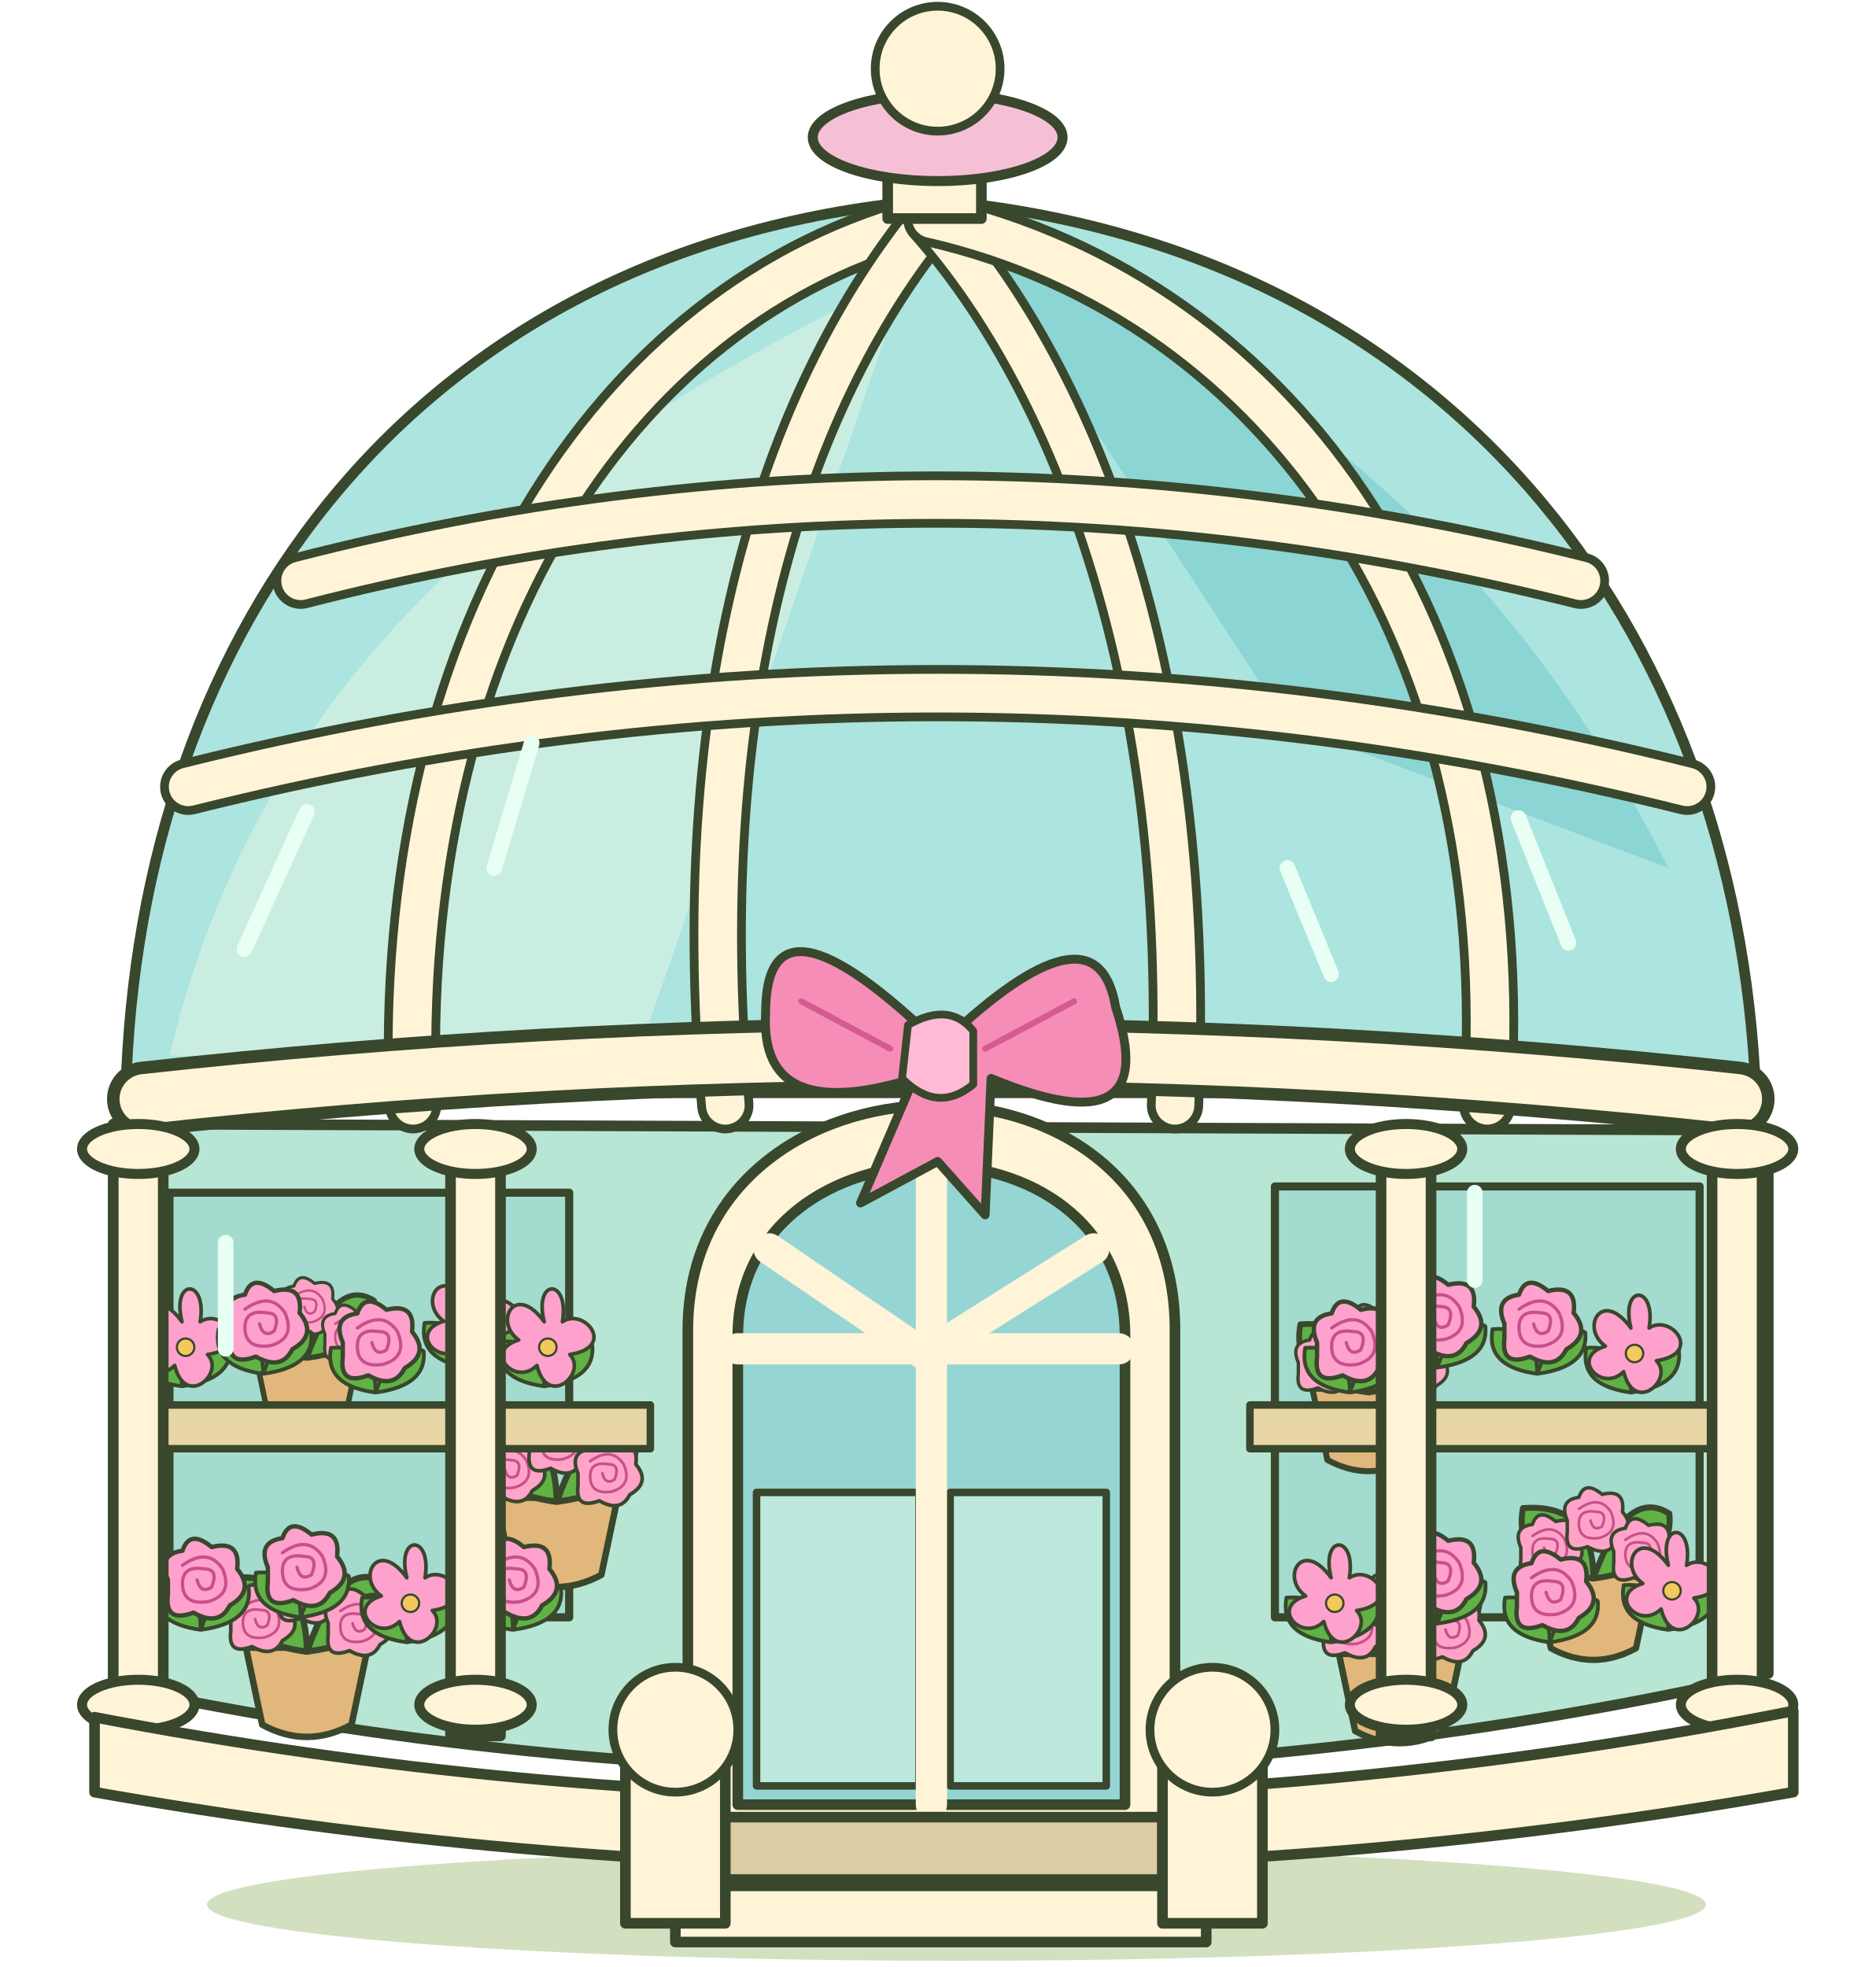
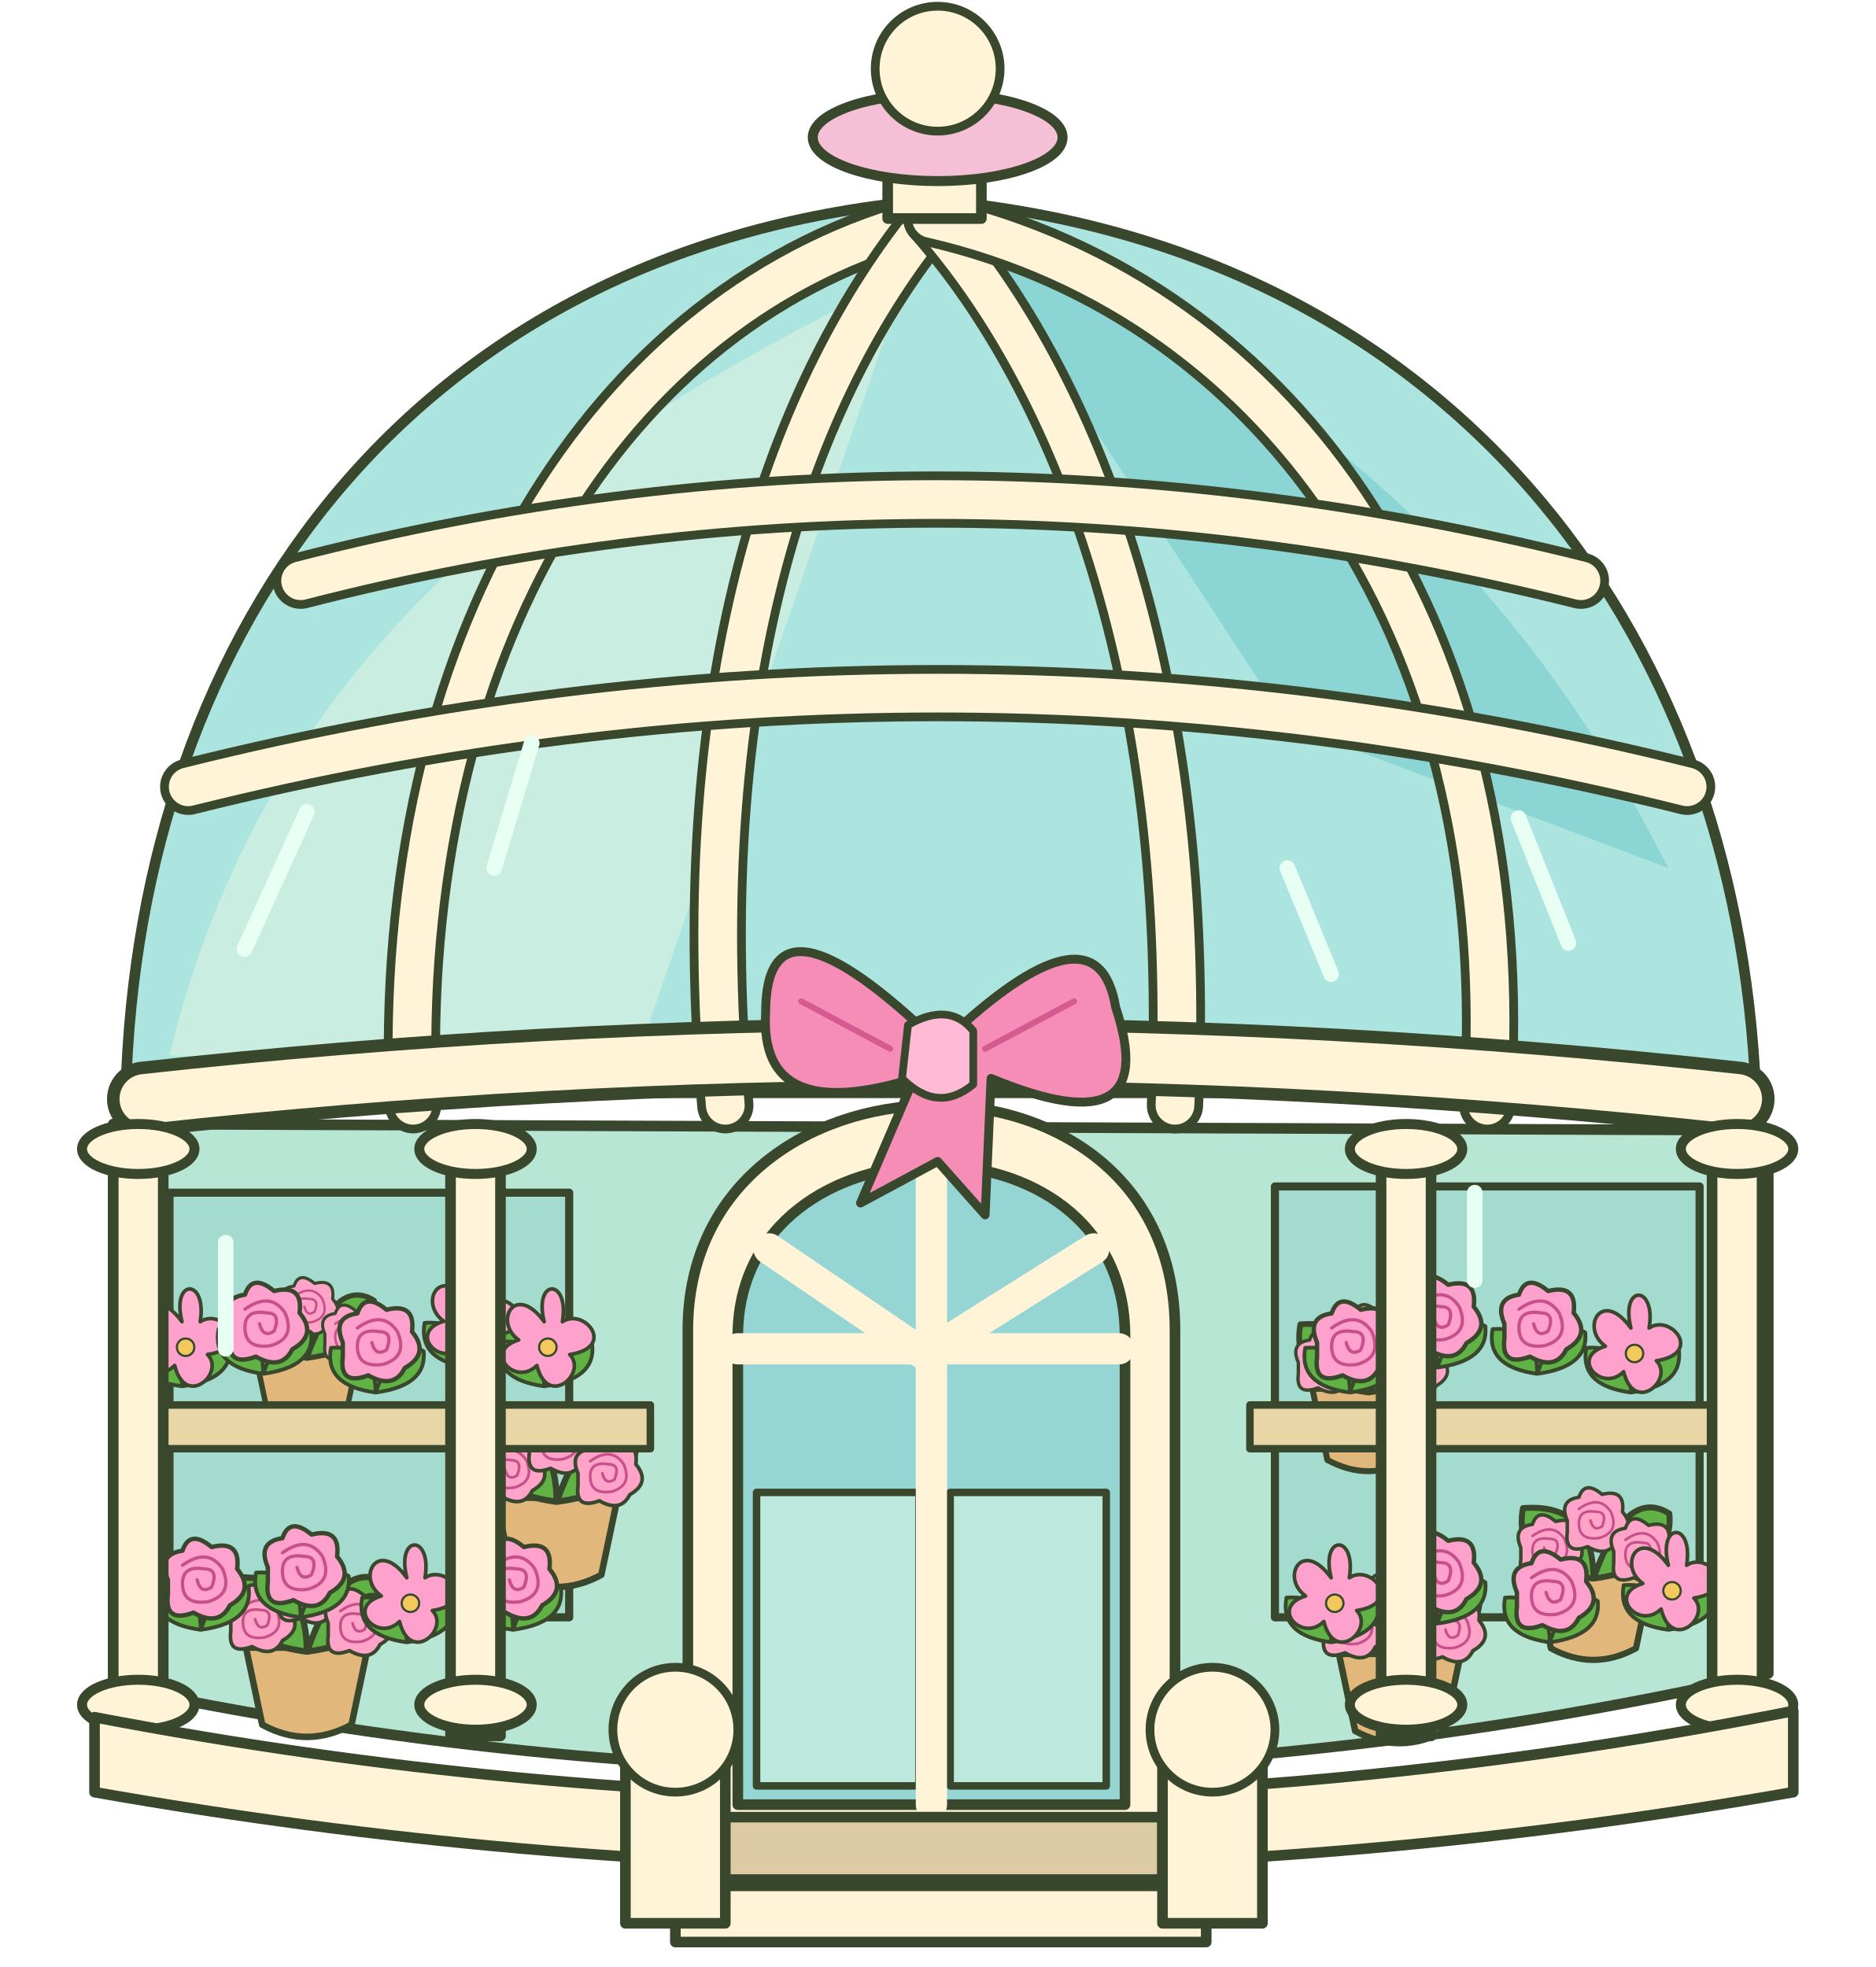
<svg xmlns="http://www.w3.org/2000/svg" width="469" height="492" viewBox="0 0 300 315">
  <g stroke-linecap="round" stroke-linejoin="round">
-     <ellipse cx="153.0" cy="305" rx="120.0" ry="9" fill="#739e35" stroke="none" stroke-width="0" opacity="0.32" />
    <path d="M18 180V270Q150 298 283 268V181Z" fill="#b8e6d4" stroke="#39472d" stroke-width="1.7" />
    <path d="M20 175C22 100 67 39 149 32C231 39 278 100 281 175Z" fill="#ace4df" stroke="#39472d" stroke-width="1.7" />
    <path d="M27 169C42 107 85 73 145 44L101 172Z" fill="#c9eee1" stroke="none" stroke-width="0" />
    <path d="M157 41Q230 66 267 139L206 116Z" fill="#8bd5d4" stroke="none" stroke-width="0" />
    <path d="M27 191H91V259H27Z" fill="#a3dbcf" stroke="#39472d" stroke-width="1.3" />
    <path d="M204 190H272V259H204Z" fill="#a3dbcf" stroke="#39472d" stroke-width="1.3" />
    <g transform="translate(49 223) scale(0.55)">
      <path d="M-15-11H15L11 8Q0 14-11 8Z" fill="#e1b77b" stroke="#39472d" stroke-width="1.6" />
      <g transform="translate(0 -10) scale(1.4)">
        <path d="M0 0Q-15-2-13-13Q0-14 0 0Q6-17 14-12Q15-2 0 0Z" fill="#60b244" stroke="#39472d" stroke-width="1.1" />
      </g>
      <g transform="translate(-12 -18) scale(0.75)">
        <path d="M-9 0Q-12-7-5-8Q-3-14 3-9Q11-11 10-3Q15 3 8 7Q5 13-2 9Q-10 12-9 4Z" fill="#ffa4c8" stroke="#39472d" stroke-width="1.2" />
        <path d="M-5-4Q2-9 6-3Q9 4 2 6Q-5 7-5 1Q-5-4 1-3Q5-3 3 2Q0 4-1 0" fill="none" stroke="#c8508a" stroke-width="0.9" />
      </g>
      <g transform="translate(0 -25) scale(0.75)">
        <path d="M-9 0Q-12-7-5-8Q-3-14 3-9Q11-11 10-3Q15 3 8 7Q5 13-2 9Q-10 12-9 4Z" fill="#ffa4c8" stroke="#39472d" stroke-width="1.2" />
        <path d="M-5-4Q2-9 6-3Q9 4 2 6Q-5 7-5 1Q-5-4 1-3Q5-3 3 2Q0 4-1 0" fill="none" stroke="#c8508a" stroke-width="0.9" />
      </g>
      <g transform="translate(12 -17) scale(0.75)">
        <path d="M-9 0Q-12-7-5-8Q-3-14 3-9Q11-11 10-3Q15 3 8 7Q5 13-2 9Q-10 12-9 4Z" fill="#ffa4c8" stroke="#39472d" stroke-width="1.2" />
        <path d="M-5-4Q2-9 6-3Q9 4 2 6Q-5 7-5 1Q-5-4 1-3Q5-3 3 2Q0 4-1 0" fill="none" stroke="#c8508a" stroke-width="0.9" />
      </g>
    </g>
    <g transform="translate(89 247) scale(0.65)">
      <path d="M-15-11H15L11 8Q0 14-11 8Z" fill="#e1b77b" stroke="#39472d" stroke-width="1.6" />
      <g transform="translate(0 -10) scale(1.4)">
        <path d="M0 0Q-15-2-13-13Q0-14 0 0Q6-17 14-12Q15-2 0 0Z" fill="#60b244" stroke="#39472d" stroke-width="1.1" />
      </g>
      <g transform="translate(-12 -18) scale(0.75)">
        <path d="M-9 0Q-12-7-5-8Q-3-14 3-9Q11-11 10-3Q15 3 8 7Q5 13-2 9Q-10 12-9 4Z" fill="#ffa4c8" stroke="#39472d" stroke-width="1.2" />
        <path d="M-5-4Q2-9 6-3Q9 4 2 6Q-5 7-5 1Q-5-4 1-3Q5-3 3 2Q0 4-1 0" fill="none" stroke="#c8508a" stroke-width="0.9" />
      </g>
      <g transform="translate(0 -25) scale(0.75)">
        <path d="M-9 0Q-12-7-5-8Q-3-14 3-9Q11-11 10-3Q15 3 8 7Q5 13-2 9Q-10 12-9 4Z" fill="#ffa4c8" stroke="#39472d" stroke-width="1.2" />
        <path d="M-5-4Q2-9 6-3Q9 4 2 6Q-5 7-5 1Q-5-4 1-3Q5-3 3 2Q0 4-1 0" fill="none" stroke="#c8508a" stroke-width="0.9" />
      </g>
      <g transform="translate(12 -17) scale(0.75)">
        <path d="M-9 0Q-12-7-5-8Q-3-14 3-9Q11-11 10-3Q15 3 8 7Q5 13-2 9Q-10 12-9 4Z" fill="#ffa4c8" stroke="#39472d" stroke-width="1.2" />
        <path d="M-5-4Q2-9 6-3Q9 4 2 6Q-5 7-5 1Q-5-4 1-3Q5-3 3 2Q0 4-1 0" fill="none" stroke="#c8508a" stroke-width="0.9" />
      </g>
    </g>
    <g transform="translate(219 229) scale(0.6)">
      <path d="M-15-11H15L11 8Q0 14-11 8Z" fill="#e1b77b" stroke="#39472d" stroke-width="1.6" />
      <g transform="translate(0 -10) scale(1.4)">
        <path d="M0 0Q-15-2-13-13Q0-14 0 0Q6-17 14-12Q15-2 0 0Z" fill="#60b244" stroke="#39472d" stroke-width="1.1" />
      </g>
      <g transform="translate(-12 -18) scale(0.75)">
        <path d="M-9 0Q-12-7-5-8Q-3-14 3-9Q11-11 10-3Q15 3 8 7Q5 13-2 9Q-10 12-9 4Z" fill="#ffa4c8" stroke="#39472d" stroke-width="1.2" />
        <path d="M-5-4Q2-9 6-3Q9 4 2 6Q-5 7-5 1Q-5-4 1-3Q5-3 3 2Q0 4-1 0" fill="none" stroke="#c8508a" stroke-width="0.9" />
      </g>
      <g transform="translate(0 -25) scale(0.75)">
        <path d="M-9 0Q-12-7-5-8Q-3-14 3-9Q11-11 10-3Q15 3 8 7Q5 13-2 9Q-10 12-9 4Z" fill="#ffa4c8" stroke="#39472d" stroke-width="1.2" />
        <path d="M-5-4Q2-9 6-3Q9 4 2 6Q-5 7-5 1Q-5-4 1-3Q5-3 3 2Q0 4-1 0" fill="none" stroke="#c8508a" stroke-width="0.9" />
      </g>
      <g transform="translate(12 -17) scale(0.75)">
        <path d="M-9 0Q-12-7-5-8Q-3-14 3-9Q11-11 10-3Q15 3 8 7Q5 13-2 9Q-10 12-9 4Z" fill="#ffa4c8" stroke="#39472d" stroke-width="1.2" />
        <path d="M-5-4Q2-9 6-3Q9 4 2 6Q-5 7-5 1Q-5-4 1-3Q5-3 3 2Q0 4-1 0" fill="none" stroke="#c8508a" stroke-width="0.9" />
      </g>
    </g>
    <g transform="translate(255 259) scale(0.62)">
      <path d="M-15-11H15L11 8Q0 14-11 8Z" fill="#e1b77b" stroke="#39472d" stroke-width="1.6" />
      <g transform="translate(0 -10) scale(1.4)">
        <path d="M0 0Q-15-2-13-13Q0-14 0 0Q6-17 14-12Q15-2 0 0Z" fill="#60b244" stroke="#39472d" stroke-width="1.1" />
      </g>
      <g transform="translate(-12 -18) scale(0.75)">
        <path d="M-9 0Q-12-7-5-8Q-3-14 3-9Q11-11 10-3Q15 3 8 7Q5 13-2 9Q-10 12-9 4Z" fill="#ffa4c8" stroke="#39472d" stroke-width="1.2" />
        <path d="M-5-4Q2-9 6-3Q9 4 2 6Q-5 7-5 1Q-5-4 1-3Q5-3 3 2Q0 4-1 0" fill="none" stroke="#c8508a" stroke-width="0.9" />
      </g>
      <g transform="translate(0 -25) scale(0.75)">
        <path d="M-9 0Q-12-7-5-8Q-3-14 3-9Q11-11 10-3Q15 3 8 7Q5 13-2 9Q-10 12-9 4Z" fill="#ffa4c8" stroke="#39472d" stroke-width="1.2" />
        <path d="M-5-4Q2-9 6-3Q9 4 2 6Q-5 7-5 1Q-5-4 1-3Q5-3 3 2Q0 4-1 0" fill="none" stroke="#c8508a" stroke-width="0.9" />
      </g>
      <g transform="translate(12 -17) scale(0.75)">
        <path d="M-9 0Q-12-7-5-8Q-3-14 3-9Q11-11 10-3Q15 3 8 7Q5 13-2 9Q-10 12-9 4Z" fill="#ffa4c8" stroke="#39472d" stroke-width="1.2" />
        <path d="M-5-4Q2-9 6-3Q9 4 2 6Q-5 7-5 1Q-5-4 1-3Q5-3 3 2Q0 4-1 0" fill="none" stroke="#c8508a" stroke-width="0.9" />
      </g>
    </g>
    <g transform="translate(49 271) scale(0.65)">
      <path d="M-15-11H15L11 8Q0 14-11 8Z" fill="#e1b77b" stroke="#39472d" stroke-width="1.6" />
      <g transform="translate(0 -10) scale(1.4)">
        <path d="M0 0Q-15-2-13-13Q0-14 0 0Q6-17 14-12Q15-2 0 0Z" fill="#60b244" stroke="#39472d" stroke-width="1.1" />
      </g>
      <g transform="translate(-12 -18) scale(0.75)">
        <path d="M-9 0Q-12-7-5-8Q-3-14 3-9Q11-11 10-3Q15 3 8 7Q5 13-2 9Q-10 12-9 4Z" fill="#ffa4c8" stroke="#39472d" stroke-width="1.2" />
        <path d="M-5-4Q2-9 6-3Q9 4 2 6Q-5 7-5 1Q-5-4 1-3Q5-3 3 2Q0 4-1 0" fill="none" stroke="#c8508a" stroke-width="0.9" />
      </g>
      <g transform="translate(0 -25) scale(0.75)">
        <path d="M-9 0Q-12-7-5-8Q-3-14 3-9Q11-11 10-3Q15 3 8 7Q5 13-2 9Q-10 12-9 4Z" fill="#ffa4c8" stroke="#39472d" stroke-width="1.2" />
        <path d="M-5-4Q2-9 6-3Q9 4 2 6Q-5 7-5 1Q-5-4 1-3Q5-3 3 2Q0 4-1 0" fill="none" stroke="#c8508a" stroke-width="0.9" />
      </g>
      <g transform="translate(12 -17) scale(0.75)">
        <path d="M-9 0Q-12-7-5-8Q-3-14 3-9Q11-11 10-3Q15 3 8 7Q5 13-2 9Q-10 12-9 4Z" fill="#ffa4c8" stroke="#39472d" stroke-width="1.2" />
        <path d="M-5-4Q2-9 6-3Q9 4 2 6Q-5 7-5 1Q-5-4 1-3Q5-3 3 2Q0 4-1 0" fill="none" stroke="#c8508a" stroke-width="0.9" />
      </g>
    </g>
    <g transform="translate(224 272) scale(0.65)">
      <path d="M-15-11H15L11 8Q0 14-11 8Z" fill="#e1b77b" stroke="#39472d" stroke-width="1.6" />
      <g transform="translate(0 -10) scale(1.4)">
        <path d="M0 0Q-15-2-13-13Q0-14 0 0Q6-17 14-12Q15-2 0 0Z" fill="#60b244" stroke="#39472d" stroke-width="1.1" />
      </g>
      <g transform="translate(-12 -18) scale(0.75)">
        <path d="M-9 0Q-12-7-5-8Q-3-14 3-9Q11-11 10-3Q15 3 8 7Q5 13-2 9Q-10 12-9 4Z" fill="#ffa4c8" stroke="#39472d" stroke-width="1.2" />
        <path d="M-5-4Q2-9 6-3Q9 4 2 6Q-5 7-5 1Q-5-4 1-3Q5-3 3 2Q0 4-1 0" fill="none" stroke="#c8508a" stroke-width="0.9" />
      </g>
      <g transform="translate(0 -25) scale(0.75)">
        <path d="M-9 0Q-12-7-5-8Q-3-14 3-9Q11-11 10-3Q15 3 8 7Q5 13-2 9Q-10 12-9 4Z" fill="#ffa4c8" stroke="#39472d" stroke-width="1.2" />
        <path d="M-5-4Q2-9 6-3Q9 4 2 6Q-5 7-5 1Q-5-4 1-3Q5-3 3 2Q0 4-1 0" fill="none" stroke="#c8508a" stroke-width="0.9" />
      </g>
      <g transform="translate(12 -17) scale(0.75)">
        <path d="M-9 0Q-12-7-5-8Q-3-14 3-9Q11-11 10-3Q15 3 8 7Q5 13-2 9Q-10 12-9 4Z" fill="#ffa4c8" stroke="#39472d" stroke-width="1.2" />
        <path d="M-5-4Q2-9 6-3Q9 4 2 6Q-5 7-5 1Q-5-4 1-3Q5-3 3 2Q0 4-1 0" fill="none" stroke="#c8508a" stroke-width="0.9" />
      </g>
    </g>
    <path d="M22 225H104V232H22ZM200 225H274V232H200Z" fill="#e8d6a6" stroke="#39472d" stroke-width="1.2" />
    <g transform="translate(29 222) scale(0.55)">
      <path d="M0 0Q-15-2-13-13Q0-14 0 0Q6-17 14-12Q15-2 0 0Z" fill="#60b244" stroke="#39472d" stroke-width="1.1" />
    </g>
    <g transform="translate(29 214) scale(0.5833333)">
      <path d="M0-4C-8-15-14-4-7 1C-17 4-8 14-2 8C1 20 12 10 7 5C20 3 11-8 5-4C7-16-3-16 0-4Z" fill="#ffa1cd" stroke="#39472d" stroke-width="1.0" />
      <ellipse cx="1" cy="3" rx="2.4" ry="2.4" fill="#f3c85c" stroke="#39472d" stroke-width="0.6" />
    </g>
    <g transform="translate(42 220) scale(0.55)">
      <path d="M0 0Q-15-2-13-13Q0-14 0 0Q6-17 14-12Q15-2 0 0Z" fill="#60b244" stroke="#39472d" stroke-width="1.1" />
    </g>
    <g transform="translate(42 212) scale(0.5833333)">
      <path d="M-9 0Q-12-7-5-8Q-3-14 3-9Q11-11 10-3Q15 3 8 7Q5 13-2 9Q-10 12-9 4Z" fill="#ffa1cd" stroke="#39472d" stroke-width="1.2" />
      <path d="M-5-4Q2-9 6-3Q9 4 2 6Q-5 7-5 1Q-5-4 1-3Q5-3 3 2Q0 4-1 0" fill="none" stroke="#c8508a" stroke-width="0.9" />
    </g>
    <g transform="translate(60 223) scale(0.55)">
      <path d="M0 0Q-15-2-13-13Q0-14 0 0Q6-17 14-12Q15-2 0 0Z" fill="#60b244" stroke="#39472d" stroke-width="1.1" />
    </g>
    <g transform="translate(60 215) scale(0.5833333)">
      <path d="M-9 0Q-12-7-5-8Q-3-14 3-9Q11-11 10-3Q15 3 8 7Q5 13-2 9Q-10 12-9 4Z" fill="#ffa1cd" stroke="#39472d" stroke-width="1.2" />
      <path d="M-5-4Q2-9 6-3Q9 4 2 6Q-5 7-5 1Q-5-4 1-3Q5-3 3 2Q0 4-1 0" fill="none" stroke="#c8508a" stroke-width="0.9" />
    </g>
    <g transform="translate(75 219) scale(0.55)">
      <path d="M0 0Q-15-2-13-13Q0-14 0 0Q6-17 14-12Q15-2 0 0Z" fill="#60b244" stroke="#39472d" stroke-width="1.1" />
    </g>
    <g transform="translate(75 211) scale(0.5833333)">
      <path d="M0-4C-8-15-14-4-7 1C-17 4-8 14-2 8C1 20 12 10 7 5C20 3 11-8 5-4C7-16-3-16 0-4Z" fill="#ffa1cd" stroke="#39472d" stroke-width="1.0" />
      <ellipse cx="1" cy="3" rx="2.4" ry="2.4" fill="#f3c85c" stroke="#39472d" stroke-width="0.6" />
    </g>
    <g transform="translate(87 222) scale(0.55)">
      <path d="M0 0Q-15-2-13-13Q0-14 0 0Q6-17 14-12Q15-2 0 0Z" fill="#60b244" stroke="#39472d" stroke-width="1.1" />
    </g>
    <g transform="translate(87 214) scale(0.5833333)">
      <path d="M0-4C-8-15-14-4-7 1C-17 4-8 14-2 8C1 20 12 10 7 5C20 3 11-8 5-4C7-16-3-16 0-4Z" fill="#ffa1cd" stroke="#39472d" stroke-width="1.0" />
      <ellipse cx="1" cy="3" rx="2.4" ry="2.4" fill="#f3c85c" stroke="#39472d" stroke-width="0.6" />
    </g>
    <g transform="translate(216 223) scale(0.55)">
      <path d="M0 0Q-15-2-13-13Q0-14 0 0Q6-17 14-12Q15-2 0 0Z" fill="#60b244" stroke="#39472d" stroke-width="1.1" />
    </g>
    <g transform="translate(216 215) scale(0.5833333)">
      <path d="M-9 0Q-12-7-5-8Q-3-14 3-9Q11-11 10-3Q15 3 8 7Q5 13-2 9Q-10 12-9 4Z" fill="#ffa1cd" stroke="#39472d" stroke-width="1.2" />
      <path d="M-5-4Q2-9 6-3Q9 4 2 6Q-5 7-5 1Q-5-4 1-3Q5-3 3 2Q0 4-1 0" fill="none" stroke="#c8508a" stroke-width="0.9" />
    </g>
    <g transform="translate(230 219) scale(0.55)">
      <path d="M0 0Q-15-2-13-13Q0-14 0 0Q6-17 14-12Q15-2 0 0Z" fill="#60b244" stroke="#39472d" stroke-width="1.1" />
    </g>
    <g transform="translate(230 211) scale(0.5833333)">
      <path d="M-9 0Q-12-7-5-8Q-3-14 3-9Q11-11 10-3Q15 3 8 7Q5 13-2 9Q-10 12-9 4Z" fill="#ffa1cd" stroke="#39472d" stroke-width="1.2" />
      <path d="M-5-4Q2-9 6-3Q9 4 2 6Q-5 7-5 1Q-5-4 1-3Q5-3 3 2Q0 4-1 0" fill="none" stroke="#c8508a" stroke-width="0.9" />
    </g>
    <g transform="translate(246 220) scale(0.55)">
      <path d="M0 0Q-15-2-13-13Q0-14 0 0Q6-17 14-12Q15-2 0 0Z" fill="#60b244" stroke="#39472d" stroke-width="1.1" />
    </g>
    <g transform="translate(246 212) scale(0.5833333)">
      <path d="M-9 0Q-12-7-5-8Q-3-14 3-9Q11-11 10-3Q15 3 8 7Q5 13-2 9Q-10 12-9 4Z" fill="#ffa1cd" stroke="#39472d" stroke-width="1.2" />
      <path d="M-5-4Q2-9 6-3Q9 4 2 6Q-5 7-5 1Q-5-4 1-3Q5-3 3 2Q0 4-1 0" fill="none" stroke="#c8508a" stroke-width="0.9" />
    </g>
    <g transform="translate(261 223) scale(0.55)">
      <path d="M0 0Q-15-2-13-13Q0-14 0 0Q6-17 14-12Q15-2 0 0Z" fill="#60b244" stroke="#39472d" stroke-width="1.1" />
    </g>
    <g transform="translate(261 215) scale(0.5833333)">
      <path d="M0-4C-8-15-14-4-7 1C-17 4-8 14-2 8C1 20 12 10 7 5C20 3 11-8 5-4C7-16-3-16 0-4Z" fill="#ffa1cd" stroke="#39472d" stroke-width="1.0" />
      <ellipse cx="1" cy="3" rx="2.4" ry="2.4" fill="#f3c85c" stroke="#39472d" stroke-width="0.6" />
    </g>
    <g transform="translate(32 261) scale(0.55)">
      <path d="M0 0Q-15-2-13-13Q0-14 0 0Q6-17 14-12Q15-2 0 0Z" fill="#60b244" stroke="#39472d" stroke-width="1.1" />
    </g>
    <g transform="translate(32 253) scale(0.5833333)">
      <path d="M-9 0Q-12-7-5-8Q-3-14 3-9Q11-11 10-3Q15 3 8 7Q5 13-2 9Q-10 12-9 4Z" fill="#ffa1cd" stroke="#39472d" stroke-width="1.2" />
      <path d="M-5-4Q2-9 6-3Q9 4 2 6Q-5 7-5 1Q-5-4 1-3Q5-3 3 2Q0 4-1 0" fill="none" stroke="#c8508a" stroke-width="0.9" />
    </g>
    <g transform="translate(48 259) scale(0.55)">
      <path d="M0 0Q-15-2-13-13Q0-14 0 0Q6-17 14-12Q15-2 0 0Z" fill="#60b244" stroke="#39472d" stroke-width="1.1" />
    </g>
    <g transform="translate(48 251) scale(0.5833333)">
      <path d="M-9 0Q-12-7-5-8Q-3-14 3-9Q11-11 10-3Q15 3 8 7Q5 13-2 9Q-10 12-9 4Z" fill="#ffa1cd" stroke="#39472d" stroke-width="1.2" />
      <path d="M-5-4Q2-9 6-3Q9 4 2 6Q-5 7-5 1Q-5-4 1-3Q5-3 3 2Q0 4-1 0" fill="none" stroke="#c8508a" stroke-width="0.9" />
    </g>
    <g transform="translate(65 263) scale(0.55)">
      <path d="M0 0Q-15-2-13-13Q0-14 0 0Q6-17 14-12Q15-2 0 0Z" fill="#60b244" stroke="#39472d" stroke-width="1.1" />
    </g>
    <g transform="translate(65 255) scale(0.5833333)">
      <path d="M0-4C-8-15-14-4-7 1C-17 4-8 14-2 8C1 20 12 10 7 5C20 3 11-8 5-4C7-16-3-16 0-4Z" fill="#ffa1cd" stroke="#39472d" stroke-width="1.0" />
      <ellipse cx="1" cy="3" rx="2.4" ry="2.4" fill="#f3c85c" stroke="#39472d" stroke-width="0.6" />
    </g>
    <g transform="translate(82 261) scale(0.55)">
      <path d="M0 0Q-15-2-13-13Q0-14 0 0Q6-17 14-12Q15-2 0 0Z" fill="#60b244" stroke="#39472d" stroke-width="1.1" />
    </g>
    <g transform="translate(82 253) scale(0.5833333)">
      <path d="M-9 0Q-12-7-5-8Q-3-14 3-9Q11-11 10-3Q15 3 8 7Q5 13-2 9Q-10 12-9 4Z" fill="#ffa1cd" stroke="#39472d" stroke-width="1.2" />
      <path d="M-5-4Q2-9 6-3Q9 4 2 6Q-5 7-5 1Q-5-4 1-3Q5-3 3 2Q0 4-1 0" fill="none" stroke="#c8508a" stroke-width="0.9" />
    </g>
    <g transform="translate(213 263) scale(0.55)">
      <path d="M0 0Q-15-2-13-13Q0-14 0 0Q6-17 14-12Q15-2 0 0Z" fill="#60b244" stroke="#39472d" stroke-width="1.1" />
    </g>
    <g transform="translate(213 255) scale(0.5833333)">
      <path d="M0-4C-8-15-14-4-7 1C-17 4-8 14-2 8C1 20 12 10 7 5C20 3 11-8 5-4C7-16-3-16 0-4Z" fill="#ffa1cd" stroke="#39472d" stroke-width="1.0" />
      <ellipse cx="1" cy="3" rx="2.4" ry="2.4" fill="#f3c85c" stroke="#39472d" stroke-width="0.6" />
    </g>
    <g transform="translate(230 260) scale(0.55)">
      <path d="M0 0Q-15-2-13-13Q0-14 0 0Q6-17 14-12Q15-2 0 0Z" fill="#60b244" stroke="#39472d" stroke-width="1.1" />
    </g>
    <g transform="translate(230 252) scale(0.5833333)">
      <path d="M-9 0Q-12-7-5-8Q-3-14 3-9Q11-11 10-3Q15 3 8 7Q5 13-2 9Q-10 12-9 4Z" fill="#ffa1cd" stroke="#39472d" stroke-width="1.2" />
      <path d="M-5-4Q2-9 6-3Q9 4 2 6Q-5 7-5 1Q-5-4 1-3Q5-3 3 2Q0 4-1 0" fill="none" stroke="#c8508a" stroke-width="0.9" />
    </g>
    <g transform="translate(248 263) scale(0.55)">
      <path d="M0 0Q-15-2-13-13Q0-14 0 0Q6-17 14-12Q15-2 0 0Z" fill="#60b244" stroke="#39472d" stroke-width="1.1" />
    </g>
    <g transform="translate(248 255) scale(0.5833333)">
      <path d="M-9 0Q-12-7-5-8Q-3-14 3-9Q11-11 10-3Q15 3 8 7Q5 13-2 9Q-10 12-9 4Z" fill="#ffa1cd" stroke="#39472d" stroke-width="1.2" />
      <path d="M-5-4Q2-9 6-3Q9 4 2 6Q-5 7-5 1Q-5-4 1-3Q5-3 3 2Q0 4-1 0" fill="none" stroke="#c8508a" stroke-width="0.9" />
    </g>
    <g transform="translate(267 261) scale(0.55)">
      <path d="M0 0Q-15-2-13-13Q0-14 0 0Q6-17 14-12Q15-2 0 0Z" fill="#60b244" stroke="#39472d" stroke-width="1.1" />
    </g>
    <g transform="translate(267 253) scale(0.5833333)">
      <path d="M0-4C-8-15-14-4-7 1C-17 4-8 14-2 8C1 20 12 10 7 5C20 3 11-8 5-4C7-16-3-16 0-4Z" fill="#ffa1cd" stroke="#39472d" stroke-width="1.0" />
      <ellipse cx="1" cy="3" rx="2.4" ry="2.4" fill="#f3c85c" stroke="#39472d" stroke-width="0.6" />
    </g>
    <path d="M149 35C97 48 63 104 66 177" fill="none" stroke="#39472d" stroke-width="9" />
    <path d="M149 35C97 48 63 104 66 177" fill="none" stroke="#fff4d8" stroke-width="6.2" />
    <path d="M149 35C127 62 110 108 116 177" fill="none" stroke="#39472d" stroke-width="9" />
    <path d="M149 35C127 62 110 108 116 177" fill="none" stroke="#fff4d8" stroke-width="6.2" />
    <path d="M149 35C172 61 191 109 188 177" fill="none" stroke="#39472d" stroke-width="9" />
    <path d="M149 35C172 61 191 109 188 177" fill="none" stroke="#fff4d8" stroke-width="6.2" />
    <path d="M149 35C206 48 243 103 238 177" fill="none" stroke="#39472d" stroke-width="9" />
    <path d="M149 35C206 48 243 103 238 177" fill="none" stroke="#fff4d8" stroke-width="6.2" />
    <path d="M30 126Q150 96 270 126" fill="none" stroke="#39472d" stroke-width="9" />
    <path d="M30 126Q150 96 270 126" fill="none" stroke="#fff4d8" stroke-width="6.2" />
    <path d="M48 93Q149 67 253 93" fill="none" stroke="#39472d" stroke-width="9" />
    <path d="M48 93Q149 67 253 93" fill="none" stroke="#fff4d8" stroke-width="6.2" />
    <path d="M23 176Q150 162 278 176" fill="none" stroke="#39472d" stroke-width="12" />
    <path d="M23 176Q150 162 278 176" fill="none" stroke="#fff4d8" stroke-width="8" />
    <path d="M18 181H26V278H18Z" fill="#fff4d8" stroke="#39472d" stroke-width="1.7" />
    <ellipse cx="22" cy="184" rx="9" ry="4" fill="#fff4d8" stroke="#39472d" stroke-width="1.6" />
    <ellipse cx="22" cy="273" rx="9" ry="4" fill="#fff4d8" stroke="#39472d" stroke-width="1.6" />
    <path d="M72 181H80V278H72Z" fill="#fff4d8" stroke="#39472d" stroke-width="1.7" />
    <ellipse cx="76" cy="184" rx="9" ry="4" fill="#fff4d8" stroke="#39472d" stroke-width="1.6" />
    <ellipse cx="76" cy="273" rx="9" ry="4" fill="#fff4d8" stroke="#39472d" stroke-width="1.6" />
    <path d="M221 181H229V278H221Z" fill="#fff4d8" stroke="#39472d" stroke-width="1.7" />
    <ellipse cx="225" cy="184" rx="9" ry="4" fill="#fff4d8" stroke="#39472d" stroke-width="1.6" />
    <ellipse cx="225" cy="273" rx="9" ry="4" fill="#fff4d8" stroke="#39472d" stroke-width="1.6" />
    <path d="M274 181H282V278H274Z" fill="#fff4d8" stroke="#39472d" stroke-width="1.7" />
    <ellipse cx="278" cy="184" rx="9" ry="4" fill="#fff4d8" stroke="#39472d" stroke-width="1.6" />
    <ellipse cx="278" cy="273" rx="9" ry="4" fill="#fff4d8" stroke="#39472d" stroke-width="1.6" />
    <path d="M15 275Q151 301 287 274V287Q151 311 15 287Z" fill="#fff4d8" stroke="#39472d" stroke-width="1.7" />
    <path d="M110 292V213C110 166 188 164 188 213V292Z" fill="#fff4d8" stroke="#39472d" stroke-width="1.7" />
    <path d="M118 289V214C118 178 180 177 180 214V289Z" fill="#95d5d4" stroke="#39472d" stroke-width="1.7" />
    <path d="M121 239H147V286H121ZM152 239H177V286H152Z" fill="#bce8dd" stroke="#39472d" stroke-width="1.2" />
    <path d="M149 184V289M118 216H179M123 200L148 217L175 200" fill="none" stroke="#fff4d8" stroke-width="5" />
    <path d="M114 291H186V301H114Z" fill="#ddcba5" stroke="#39472d" stroke-width="1.7" />
    <path d="M108 302H193V311H108Z" fill="#fff4d8" stroke="#39472d" stroke-width="1.7" />
    <path d="M100 278h16v30h-16Z" fill="#fff4d8" stroke="#39472d" stroke-width="1.7" />
    <ellipse cx="108" cy="277" rx="10" ry="10" fill="#fff4d8" stroke="#39472d" stroke-width="1.4" />
    <path d="M186 278h16v30h-16Z" fill="#fff4d8" stroke="#39472d" stroke-width="1.7" />
    <ellipse cx="194" cy="277" rx="10" ry="10" fill="#fff4d8" stroke="#39472d" stroke-width="1.4" />
    <path d="M39 152L49 130M79 139L85 119M206 139L213 156M251 151L243 131M36 199V216M236 191V205" fill="none" stroke="#e8fff3" stroke-width="2.5" />
    <g transform="translate(150 167) scale(0.95)">
      <path d="M0 0Q-29-28-29-5Q-30 14-4 6L-13 27L0 20L8 29L9 6Q38 18 30-6Q27-24 3-2Z" fill="#f58db7" stroke="#39472d" stroke-width="1.5" />
      <path d="M-5-3Q2-7 6-2L6 7Q0 12-6 6Z" fill="#ffbad5" stroke="#39472d" stroke-width="1.3" />
      <path d="M-23-7L-8 1M23-7L8 1" fill="none" stroke="#d45a90" stroke-width="1" />
    </g>
    <path d="M142 35L142 22H157V35Z" fill="#fff4d8" stroke="#39472d" stroke-width="1.7" />
    <ellipse cx="150" cy="22" rx="20" ry="7" fill="#f5c0d6" stroke="#39472d" stroke-width="1.6" />
    <ellipse cx="150" cy="11" rx="10" ry="10" fill="#fff4d8" stroke="#39472d" stroke-width="1.4" />
  </g>
</svg>
